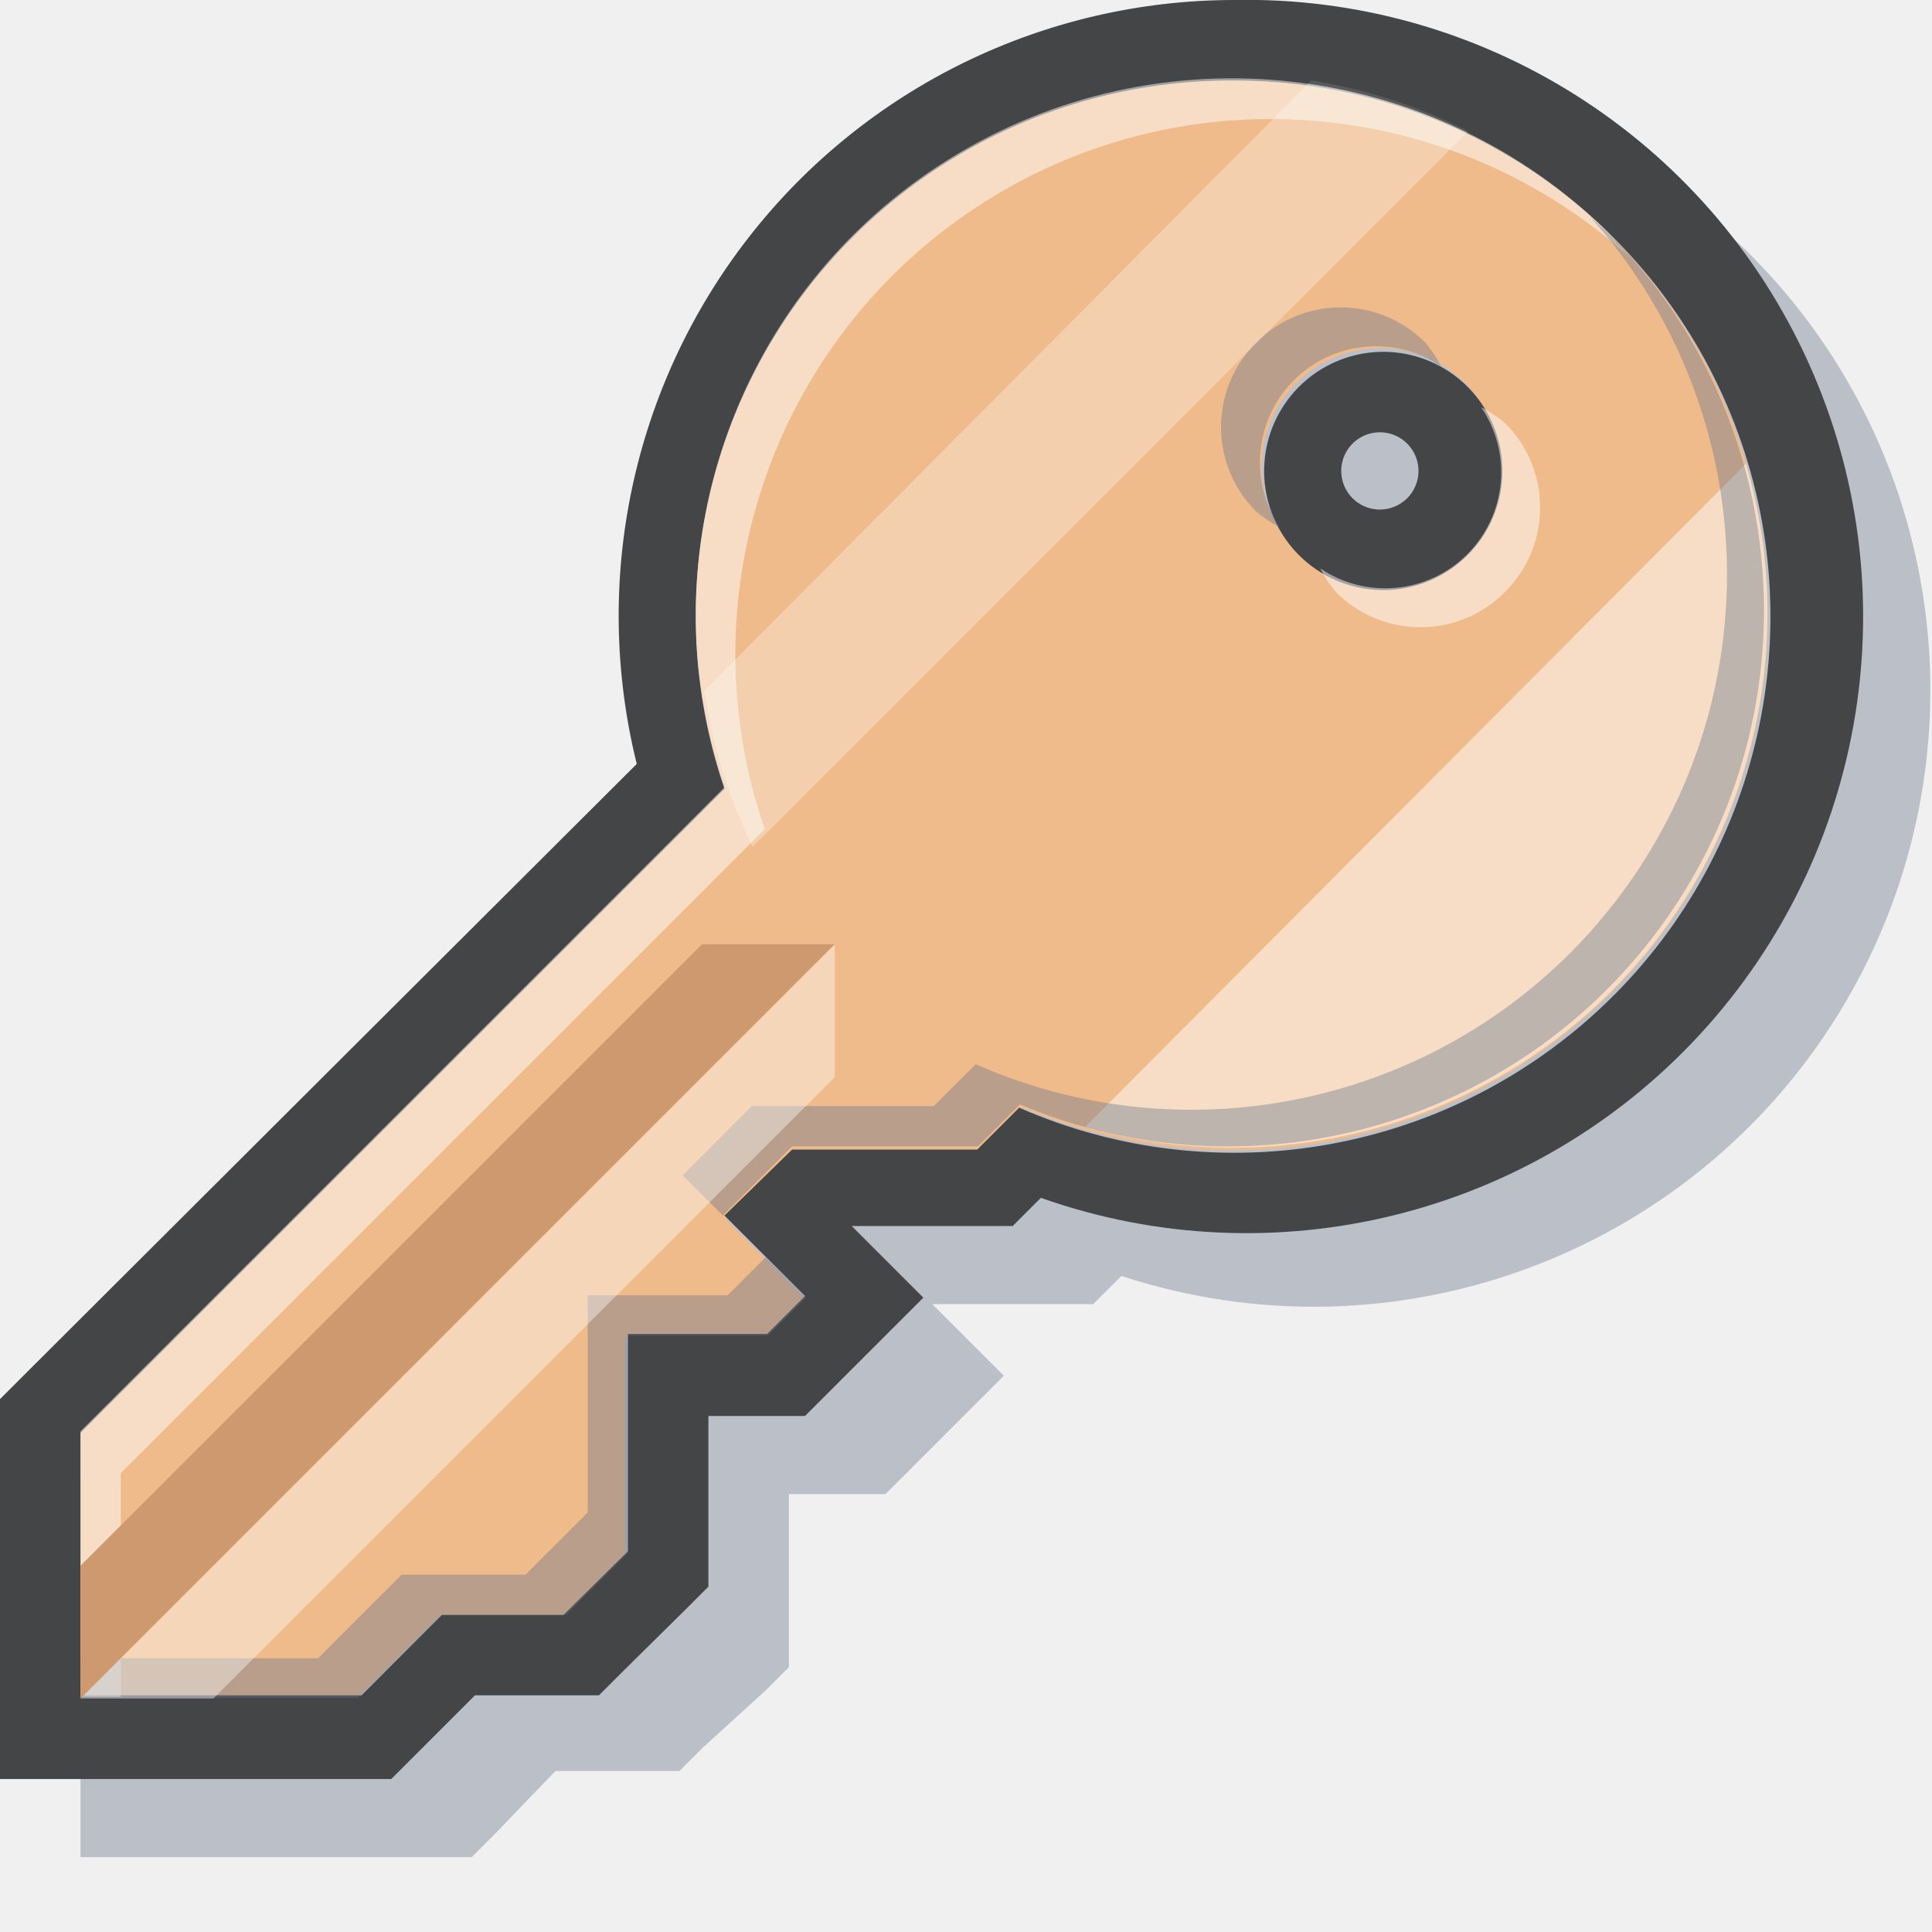
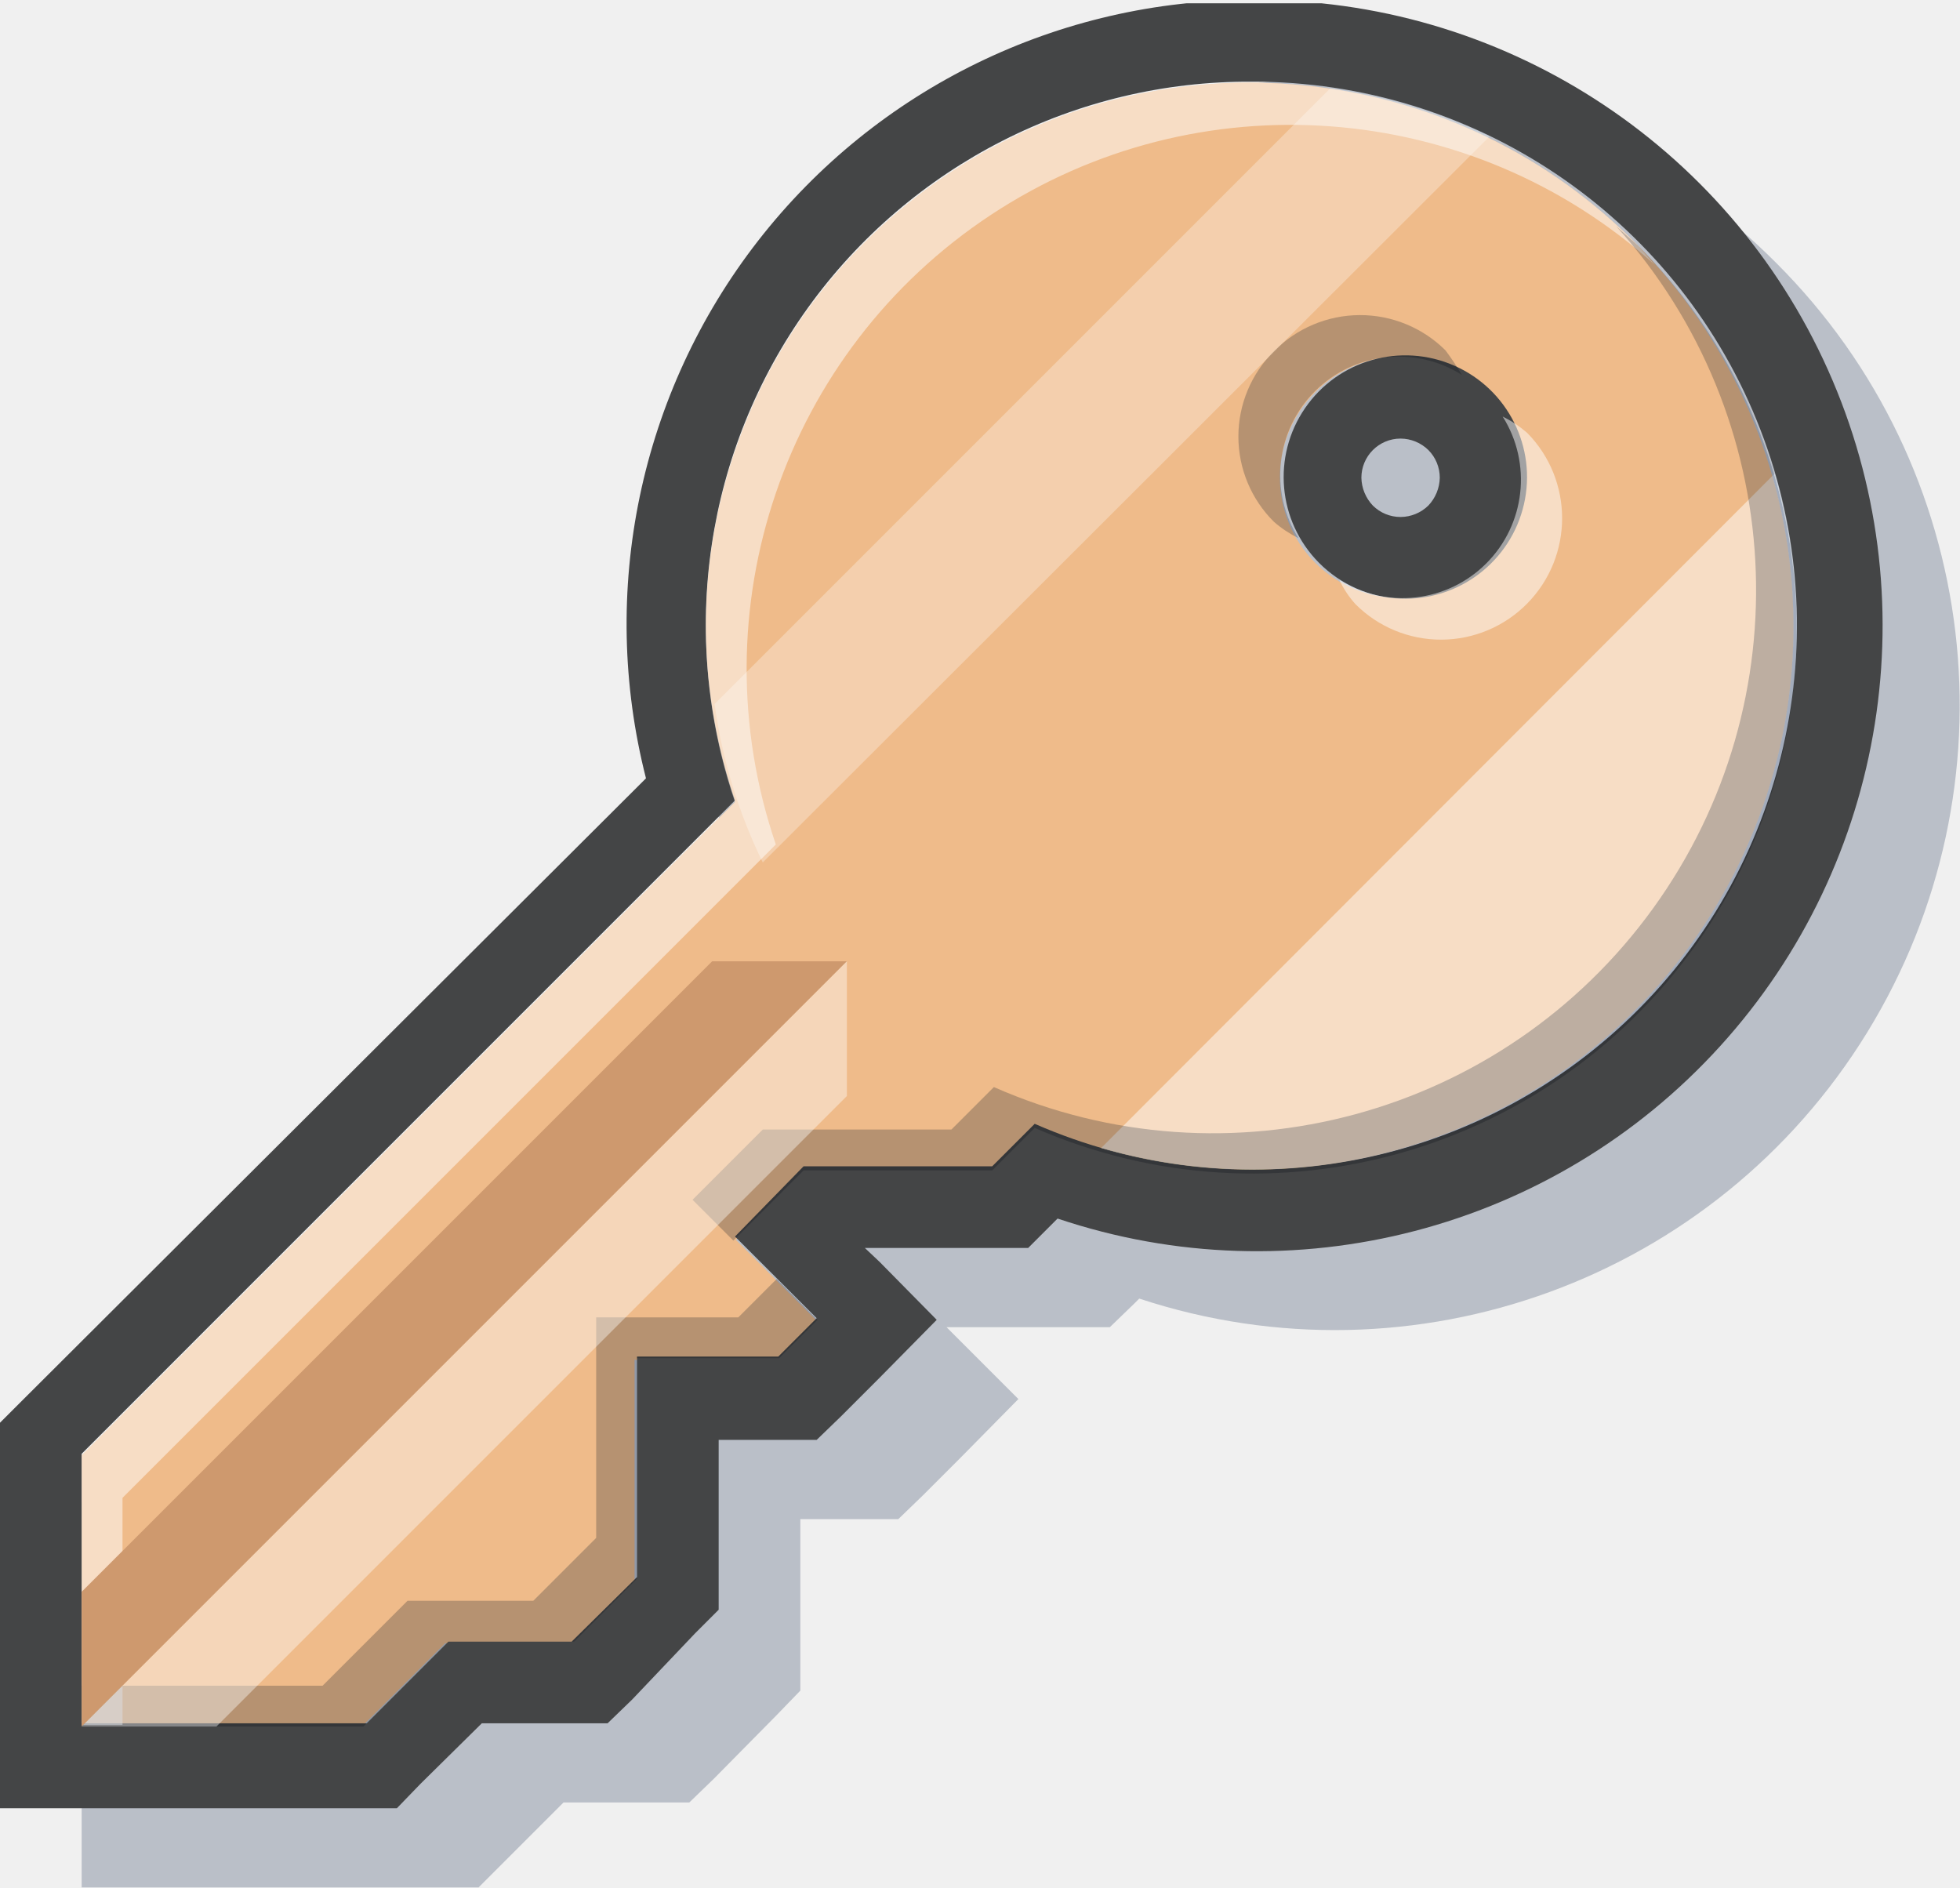
- <svg xmlns="http://www.w3.org/2000/svg" viewBox="0 0 24 24">
+ <svg xmlns="http://www.w3.org/2000/svg" viewBox="0 0 24 23.11">
  <defs>
-     <clipPath id="clip-path">
-       <rect id="SVGID" width="24" height="24" fill="none" />
+     <style>.cls-1{fill:none;}.cls-2{isolation:isolate;}.cls-3{clip-path:url(#clip-path);}.cls-11,.cls-4{fill:#69768b;}.cls-10,.cls-13,.cls-4{opacity:0.4;}.cls-10,.cls-4{mix-blend-mode:multiply;}.cls-5{fill:#efbb8a;}.cls-6{fill:#444546;}.cls-7,.cls-9{opacity:0.5;}.cls-13,.cls-14,.cls-8,.cls-9{fill:#fff;}.cls-14,.cls-9{mix-blend-mode:overlay;}.cls-12{fill:#ce996e;}.cls-14{opacity:0.3;}</style>
+     <clipPath id="clip-path" transform="translate(0)">
+       <rect id="SVGID" class="cls-1" y="0.04" width="24" height="24" />
    </clipPath>
  </defs>
-   <g style="isolation:isolate">
-     <g id="Layer_1" data-name="Layer 1">
-       <g clip-path="url(#clip-path)">
-         <path d="M21.75,3.17A7.66,7.66,0,0,0,8.91,10.46l-7.61,7.6L1,18.36v4.71H5.86l.29-.29L6.9,22H8.44l.29-.29L9.51,21l.29-.29V18.56H11l.29-.29.47-.47.71-.71-.71-.71-.18-.18h2l.29-.29.06-.06A7.66,7.66,0,0,0,21.75,3.17Zm-3.27,4a.48.48,0,1,1,.14-.34A.48.48,0,0,1,18.49,7.15Z" fill="#69768b" opacity="0.4" />
-         <path d="M20,2.91A6.66,6.66,0,0,0,9,9.78l-8,8v3.3H4.45l1-1H7l.77-.77v-2.7H9.54l.47-.47-1-1,.86-.86h2.31l.52-.52A6.66,6.66,0,0,0,20,2.91ZM18.2,6.85a1.48,1.48,0,1,1,0-2.09A1.48,1.48,0,0,1,18.2,6.85Z" fill="#efbb8a" />
-         <path d="M15.33,1a6.66,6.66,0,1,1-2.67,12.76l-.52.52H9.84L9,15.1l1,1-.47.47H7.8v2.7L7,20.06H5.49l-1,1H1V17.8l8-8A6.65,6.65,0,0,1,15.33,1m1.81,6.33a1.48,1.48,0,1,0-1-.43,1.48,1.48,0,0,0,1,.43M15.33,0A7.65,7.65,0,0,0,7.91,9.49L.29,17.09,0,17.38V22.1H4.86l.29-.29.75-.75H7.44l.29-.29L8.51,20l.29-.29V17.59H10l.29-.29.47-.47.71-.71-.71-.71-.18-.18h2l.29-.29.06-.06A7.66,7.66,0,1,0,15.33,0Zm1.81,6.33a.48.48,0,1,1,.34-.14.48.48,0,0,1-.34.14Z" fill="#444546" />
-         <g opacity="0.5">
-           <path d="M18.7,7.35a1.48,1.48,0,0,0,0-2.09,1.42,1.42,0,0,0-.3-.2,1.44,1.44,0,0,1-2,2,1.42,1.42,0,0,0,.2.3A1.48,1.48,0,0,0,18.7,7.35Z" fill="#fff" />
-           <rect x="9.74" y="15.49" height="0.74" transform="translate(-8.36 11.54) rotate(-45)" fill="#fff" />
-           <path d="M1.5,18.3l8-8a6.65,6.65,0,0,1,10.75-7.1L20,2.91A6.66,6.66,0,0,0,9,9.78l-8,8v3.3h.5Z" fill="#fff" />
+   <g class="cls-2">
+     <g id="Layer_2" data-name="Layer 2">
+       <g id="Layer_1-2" data-name="Layer 1">
+         <g class="cls-3">
+           <path class="cls-4" d="M21.75,3.22A7.65,7.65,0,0,0,8.91,10.5L1.29,18.1,1,18.4v4.71H5.86l.29-.29.75-.75H8.44l.3-.29L9.51,21l.29-.3V18.6H11l.3-.29.47-.47.7-.71-.7-.7-.18-.18h2l.3-.29.06-.06A7.65,7.65,0,0,0,21.75,3.22Zm-3.26,4a.49.49,0,0,1-.34.14.48.48,0,0,1-.34-.14.51.51,0,0,1-.14-.34.48.48,0,0,1,.48-.48.49.49,0,0,1,.34.14.48.48,0,0,1,.14.34A.51.51,0,0,1,18.49,7.19Z" transform="translate(0)" />
+           <path class="cls-5" d="M20.05,3A6.66,6.66,0,0,0,9,9.82l-8,8v3.3H4.45l1-1H7l.77-.77v-2.7H9.54l.47-.47-1-1,.86-.86h2.31l.52-.52A6.66,6.66,0,0,0,20.05,3ZM18.2,6.89a1.48,1.48,0,1,1,0-2.09A1.48,1.48,0,0,1,18.2,6.89Z" transform="translate(0)" />
+           <path class="cls-6" d="M15.33,1a6.66,6.66,0,1,1-2.66,12.76l-.52.52H9.84L9,15.14l1,1-.47.47H7.8v2.7L7,20.1H5.49l-1,1H1v-3.3l8-8A6.65,6.65,0,0,1,15.33,1m1.82,6.33a1.49,1.49,0,1,0-1-.44,1.49,1.49,0,0,0,1,.44M15.33,0A7.64,7.64,0,0,0,7.91,9.53L.29,17.13,0,17.42v4.72H4.86l.29-.3.75-.74H7.44l.3-.29L8.51,20l.29-.29V17.63H10l.3-.29.47-.47.7-.71-.7-.71-.18-.17h2l.3-.3.06-.06A7.66,7.66,0,1,0,15.33,0Zm1.82,6.33a.48.48,0,0,1-.34-.14.51.51,0,0,1-.14-.34.48.48,0,0,1,.48-.48.49.49,0,0,1,.34.14.48.48,0,0,1,.14.34.51.51,0,0,1-.14.34.49.49,0,0,1-.34.14Z" transform="translate(0)" />
+           <g class="cls-7">
+             <path class="cls-8" d="M18.7,7.39a1.49,1.49,0,0,0,0-2.09,1.43,1.43,0,0,0-.3-.2,1.45,1.45,0,0,1-2,2,1.21,1.21,0,0,0,.2.3A1.48,1.48,0,0,0,18.7,7.39Z" transform="translate(0)" />
+             <rect class="cls-8" x="9.74" y="15.53" height="0.74" transform="translate(-8.39 11.55) rotate(-45)" />
+             <path class="cls-8" d="M1.5,18.34l8-8a6.66,6.66,0,0,1,10.76-7.1L20.05,3A6.66,6.66,0,0,0,9,9.82l-8,8v3.3h.5Z" transform="translate(0)" />
+           </g>
+           <path class="cls-9" d="M20.05,12.37A6.64,6.64,0,0,0,21.73,5.8l-8.25,8.26A6.67,6.67,0,0,0,20.05,12.37Z" transform="translate(0)" />
+           <g class="cls-10">
+             <polygon class="cls-11" points="9.04 16.13 7.3 16.13 7.3 18.83 6.53 19.6 4.99 19.6 3.95 20.64 1 20.64 1 21.14 4.45 21.14 5.49 20.1 7.03 20.1 7.8 19.33 7.8 16.63 9.54 16.63 10.01 16.16 9.51 15.66 9.04 16.13" />
+             <path class="cls-11" d="M15.6,4.3a1.47,1.47,0,0,0,0,2.09,1.43,1.43,0,0,0,.3.2,1.45,1.45,0,0,1,2-2,3.13,3.13,0,0,0-.2-.3A1.48,1.48,0,0,0,15.6,4.3Z" transform="translate(0)" />
+             <path class="cls-11" d="M20.05,3l-.26-.23a6.65,6.65,0,0,1-7.62,10.54l-.52.52H9.34l-.86.86.5.5.86-.86h2.31l.52-.52A6.66,6.66,0,0,0,20.05,3Z" transform="translate(0)" />
+           </g>
+           <polygon class="cls-12" points="1 21.14 1 19.49 8.72 11.77 10.37 11.77 1 21.14" />
+           <polygon class="cls-13" points="10.37 11.77 10.37 13.42 2.65 21.14 1 21.14 10.37 11.77" />
+           <path class="cls-14" d="M8.75,8.62a6.4,6.4,0,0,0,.59,1.94l8.9-8.89a6.55,6.55,0,0,0-1.95-.59Z" transform="translate(0)" />
        </g>
-         <path d="M20,12.33a6.65,6.65,0,0,0,1.69-6.57L13.48,14A6.67,6.67,0,0,0,20,12.33Z" fill="#fff" opacity="0.5" style="mix-blend-mode:overlay" />
-         <g opacity="0.4">
-           <polygon points="9.04 16.09 7.3 16.09 7.3 18.79 6.53 19.56 4.99 19.56 3.95 20.6 1 20.6 1 21.09 4.45 21.09 5.49 20.06 7.03 20.06 7.8 19.29 7.8 16.59 9.54 16.59 10.01 16.12 9.51 15.62 9.04 16.09" fill="#69768b" />
-           <path d="M15.6,4.26a1.48,1.48,0,0,0,0,2.09,1.42,1.42,0,0,0,.3.2,1.44,1.44,0,0,1,2-2,1.42,1.42,0,0,0-.2-.3A1.48,1.48,0,0,0,15.6,4.26Z" fill="#69768b" />
-           <path d="M20,2.91l-.26-.23a6.65,6.65,0,0,1-7.62,10.54l-.52.52H9.34l-.86.86.5.5.86-.86h2.31l.52-.52A6.66,6.66,0,0,0,20,2.91Z" fill="#69768b" />
-         </g>
-         <polygon points="1 21.1 1 19.45 8.72 11.73 10.37 11.73 1 21.1" fill="#ce996e" />
-         <polygon points="10.37 11.73 10.37 13.38 2.65 21.1 1 21.1 10.37 11.73" fill="#fff" opacity="0.4" />
-         <path d="M8.75,8.58a6.63,6.63,0,0,0,.6,1.94l8.89-8.89A6.64,6.64,0,0,0,16.29,1Z" fill="#fff" opacity="0.3" style="mix-blend-mode:overlay" />
      </g>
    </g>
  </g>
</svg>
